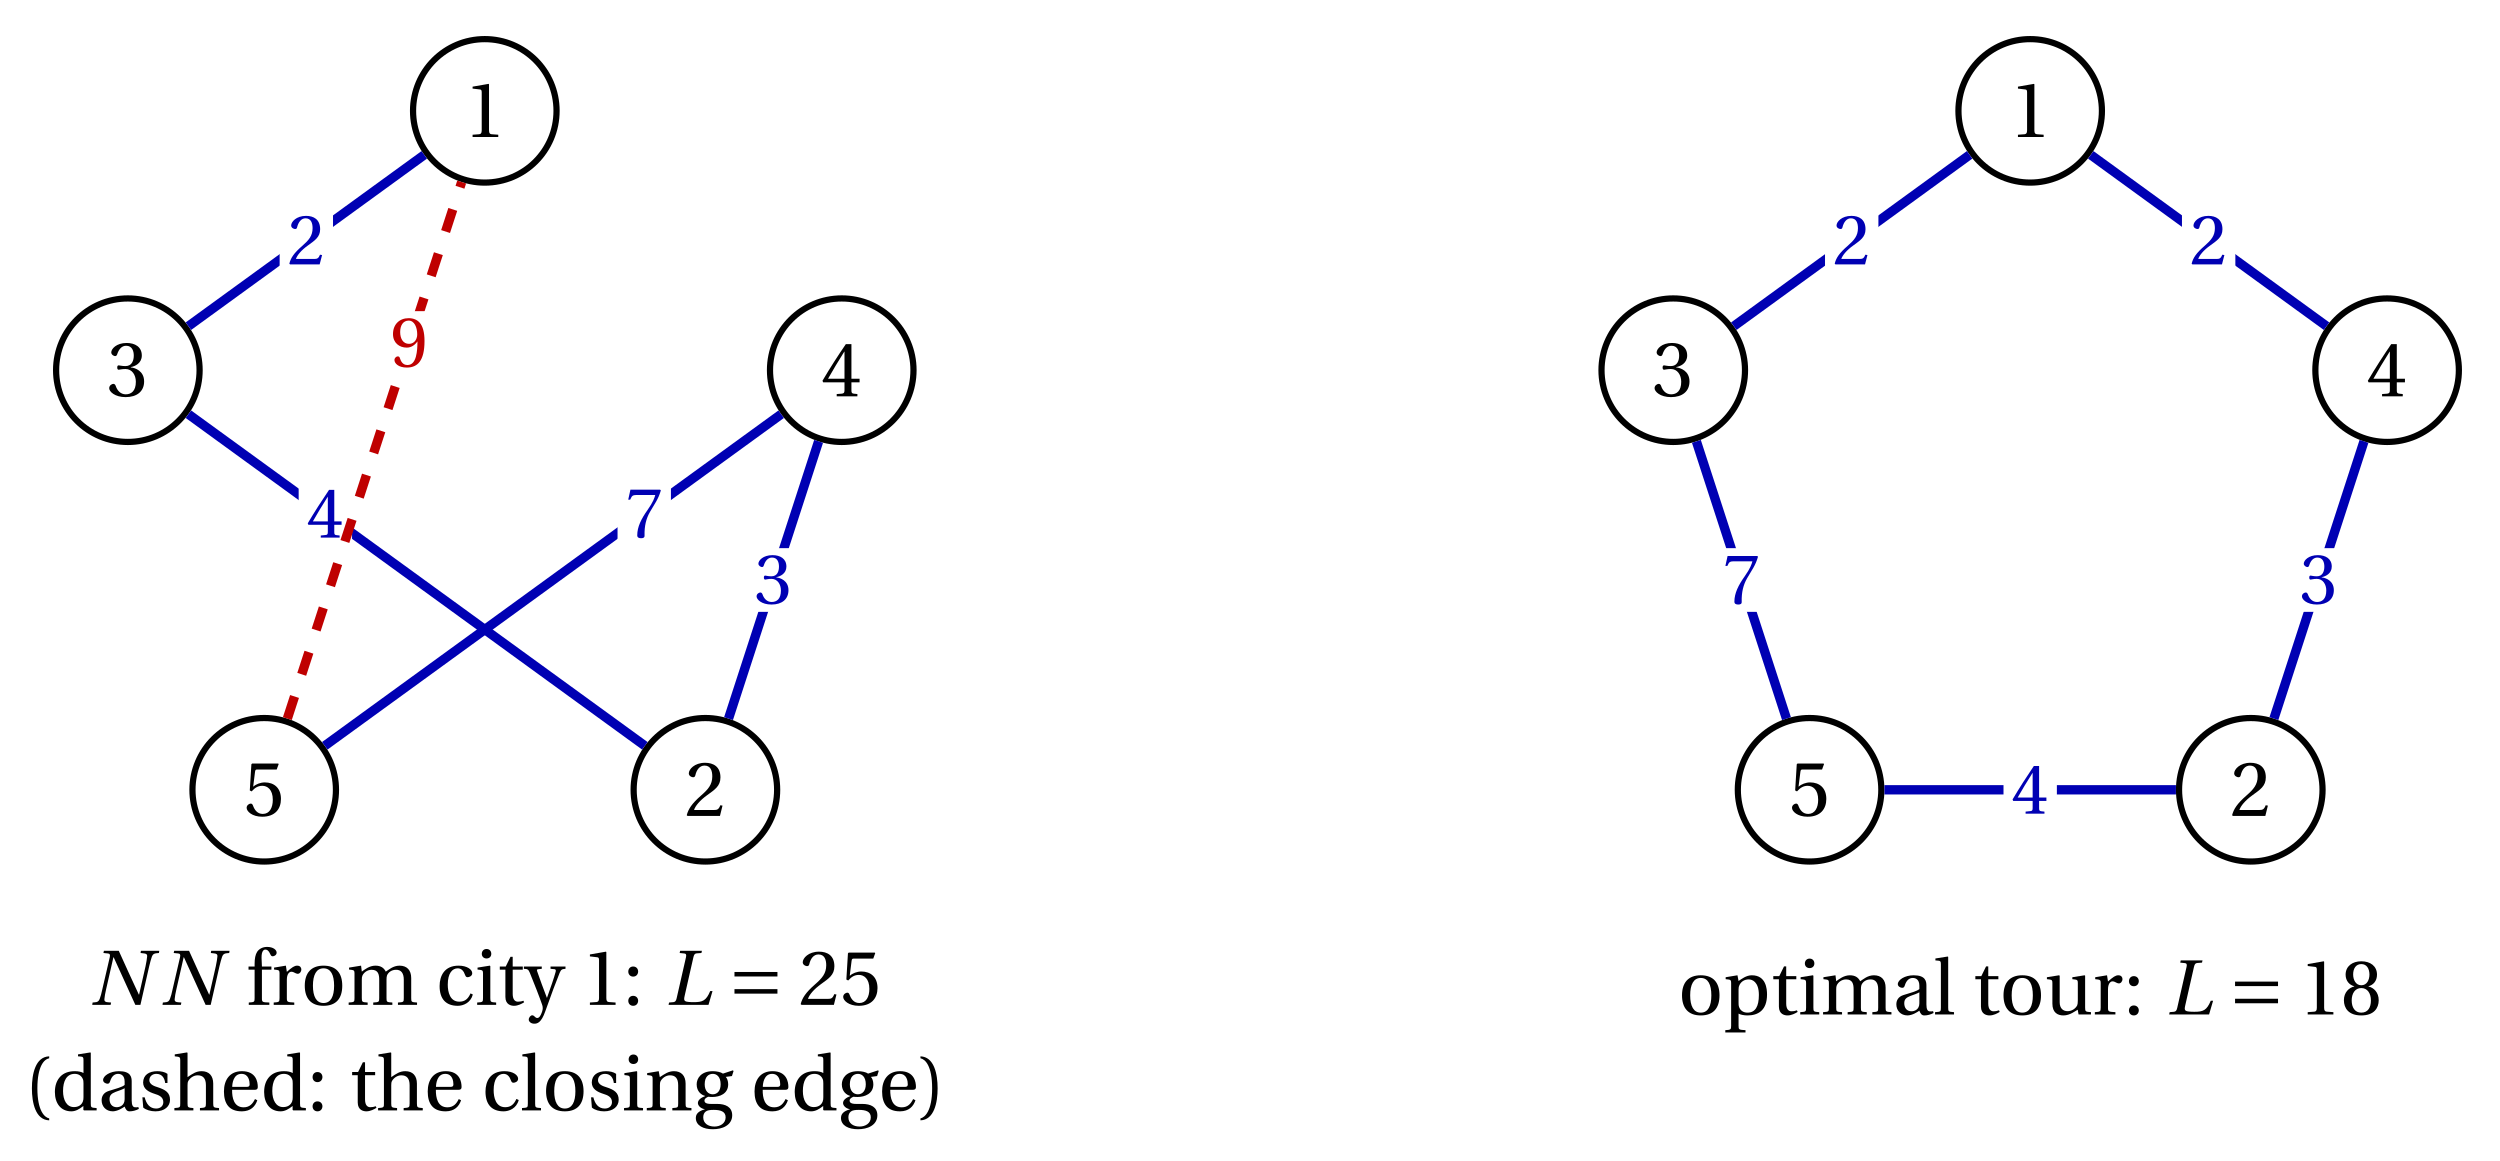
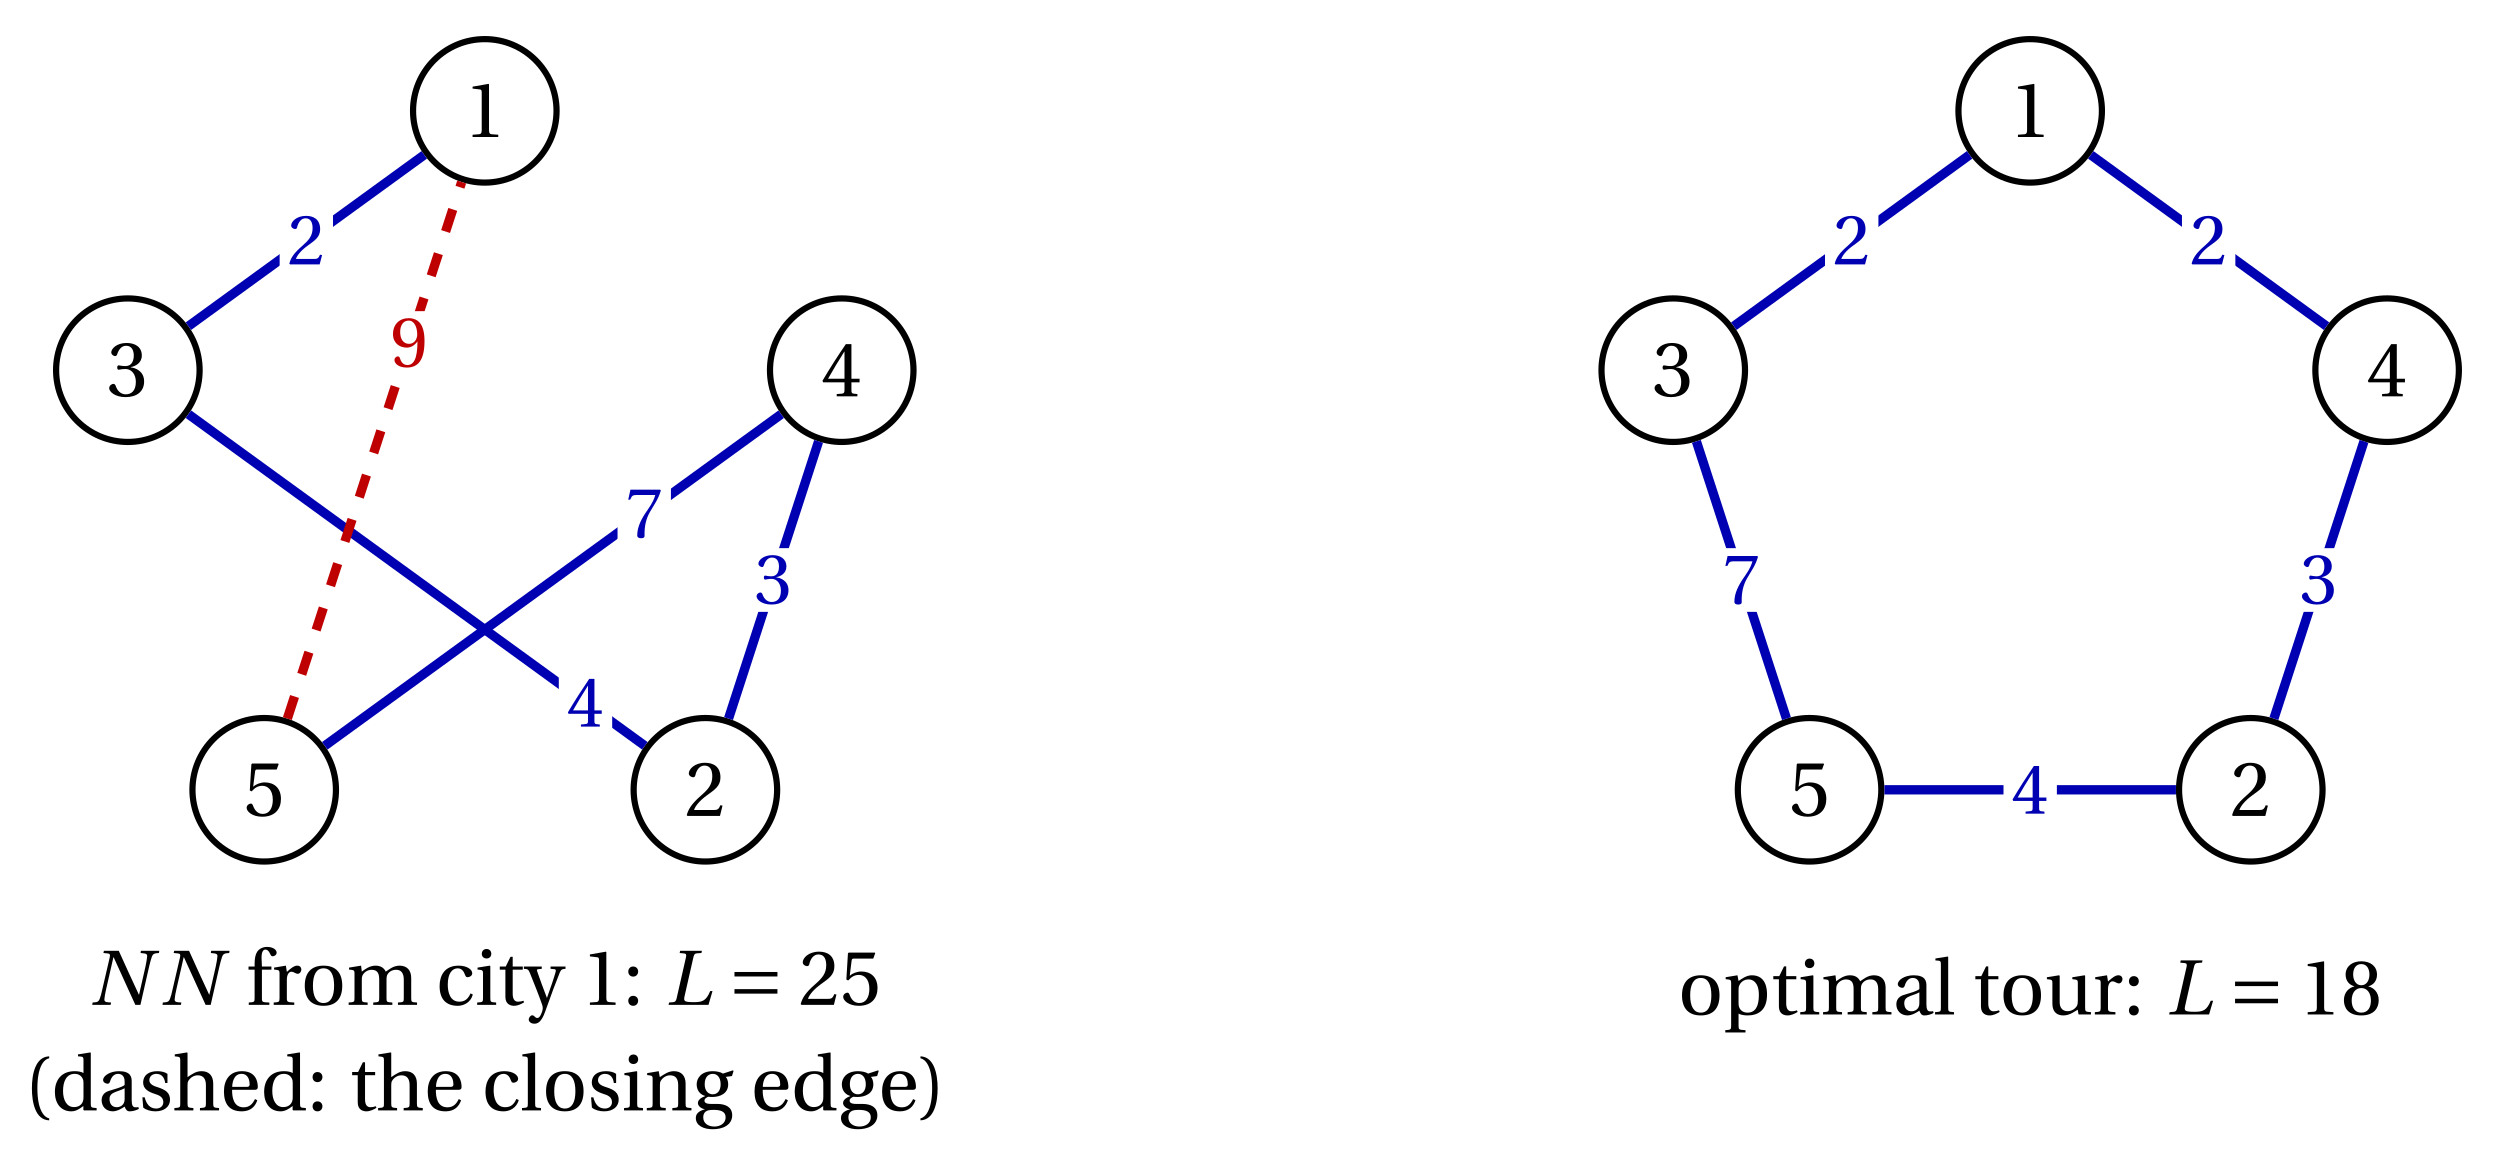
<svg xmlns="http://www.w3.org/2000/svg" xmlns:xlink="http://www.w3.org/1999/xlink" width="321pt" height="149pt" viewBox="0 0 321 149">
  <defs>
    <g>
      <g id="glyph-0-0">
        <path d="M 4.391 0 L 4.391 -0.297 L 3.547 -0.359 C 3.328 -0.375 3.203 -0.469 3.203 -0.859 L 3.203 -6.766 L 3.156 -6.828 L 1.094 -6.469 L 1.094 -6.219 L 2.031 -6.109 C 2.203 -6.094 2.266 -6.016 2.266 -5.719 L 2.266 -0.859 C 2.266 -0.656 2.234 -0.547 2.172 -0.469 C 2.125 -0.406 2.047 -0.375 1.938 -0.359 L 1.094 -0.297 L 1.094 0 Z M 4.391 0 " />
      </g>
      <g id="glyph-0-1">
        <path d="M 4.859 -1.328 L 4.578 -1.375 C 4.375 -0.828 4.172 -0.766 3.766 -0.766 L 1.203 -0.766 C 1.359 -1.281 1.953 -2 2.891 -2.672 C 3.859 -3.375 4.594 -3.828 4.594 -4.953 C 4.594 -6.344 3.672 -6.828 2.625 -6.828 C 1.25 -6.828 0.531 -5.984 0.531 -5.469 C 0.531 -5.125 0.906 -4.969 1.078 -4.969 C 1.266 -4.969 1.328 -5.062 1.375 -5.234 C 1.531 -5.922 1.922 -6.469 2.547 -6.469 C 3.328 -6.469 3.547 -5.812 3.547 -5.078 C 3.547 -4.016 3 -3.406 2.125 -2.641 C 0.891 -1.562 0.469 -0.875 0.266 -0.094 L 0.375 0 L 4.531 0 Z M 4.859 -1.328 " />
      </g>
      <g id="glyph-0-2">
        <path d="M 1.297 -3.672 C 1.297 -3.5 1.359 -3.391 1.484 -3.391 C 1.609 -3.391 1.875 -3.484 2.359 -3.484 C 3.203 -3.484 3.688 -2.719 3.688 -1.844 C 3.688 -0.656 3.094 -0.234 2.391 -0.234 C 1.719 -0.234 1.297 -0.734 1.109 -1.297 C 1.047 -1.484 0.938 -1.578 0.797 -1.578 C 0.625 -1.578 0.266 -1.391 0.266 -1.016 C 0.266 -0.594 0.969 0.125 2.375 0.125 C 3.828 0.125 4.75 -0.609 4.75 -1.891 C 4.75 -3.234 3.594 -3.641 3.047 -3.688 L 3.047 -3.734 C 3.578 -3.828 4.453 -4.219 4.453 -5.219 C 4.453 -6.328 3.578 -6.828 2.5 -6.828 C 1.188 -6.828 0.531 -6.062 0.531 -5.625 C 0.531 -5.312 0.875 -5.141 1.016 -5.141 C 1.156 -5.141 1.234 -5.219 1.281 -5.344 C 1.5 -6.031 1.875 -6.469 2.438 -6.469 C 3.234 -6.469 3.422 -5.766 3.422 -5.203 C 3.422 -4.609 3.203 -3.859 2.359 -3.859 C 1.875 -3.859 1.609 -3.953 1.484 -3.953 C 1.359 -3.953 1.297 -3.859 1.297 -3.672 Z M 1.297 -3.672 " />
      </g>
      <g id="glyph-0-3">
        <path d="M 3.016 -1.797 L 3.016 -0.766 C 3.016 -0.438 2.906 -0.375 2.656 -0.344 L 2.016 -0.297 L 2.016 0 L 4.672 0 L 4.672 -0.297 L 4.219 -0.344 C 3.984 -0.375 3.906 -0.438 3.906 -0.766 L 3.906 -1.797 L 4.953 -1.797 L 4.953 -2.266 L 3.906 -2.266 L 3.906 -6.703 L 3.188 -6.703 C 2.234 -5.312 1.109 -3.578 0.188 -2 L 0.281 -1.797 Z M 0.906 -2.266 C 1.516 -3.359 2.219 -4.516 2.984 -5.734 L 3.016 -5.734 L 3.016 -2.266 Z M 0.906 -2.266 " />
      </g>
      <g id="glyph-0-4">
        <path d="M 4.266 -5.938 L 4.516 -6.625 L 4.469 -6.703 L 1.109 -6.703 L 1.016 -6.609 L 0.812 -3.25 L 1.047 -3.125 C 1.469 -3.609 1.891 -3.844 2.422 -3.844 C 3.062 -3.844 3.766 -3.375 3.766 -2.047 C 3.766 -1.016 3.344 -0.234 2.484 -0.234 C 1.781 -0.234 1.422 -0.75 1.219 -1.312 C 1.156 -1.469 1.078 -1.562 0.938 -1.562 C 0.734 -1.562 0.406 -1.359 0.406 -1.016 C 0.406 -0.562 1.109 0.125 2.406 0.125 C 4.062 0.125 4.812 -0.875 4.812 -2.156 C 4.812 -3.562 3.938 -4.281 2.734 -4.281 C 2.188 -4.281 1.594 -4.047 1.281 -3.75 L 1.25 -3.766 L 1.484 -5.641 C 1.516 -5.891 1.578 -5.938 1.781 -5.938 Z M 4.266 -5.938 " />
      </g>
      <g id="glyph-0-5">
        <path d="M 2.016 -4.516 L 3.234 -4.516 L 3.234 -4.922 L 2.016 -4.922 L 1.969 -6.031 C 1.953 -6.984 2.297 -7.094 2.453 -7.094 C 2.672 -7.094 2.891 -6.984 3.141 -6.406 C 3.188 -6.312 3.266 -6.234 3.406 -6.234 C 3.609 -6.234 3.906 -6.406 3.906 -6.703 C 3.906 -7.047 3.484 -7.438 2.672 -7.438 C 2.125 -7.438 1.656 -7.188 1.406 -6.812 C 1.172 -6.453 1.078 -5.922 1.078 -5.266 L 1.078 -4.922 L 0.297 -4.922 L 0.297 -4.516 L 1.078 -4.516 L 1.078 -0.875 C 1.078 -0.359 1.047 -0.344 0.328 -0.297 L 0.328 0 L 2.969 0 L 2.969 -0.297 C 2.062 -0.328 2.016 -0.344 2.016 -0.859 Z M 2.016 -4.516 " />
      </g>
      <g id="glyph-0-6">
        <path d="M 1.891 -5.031 L 0.375 -4.781 L 0.375 -4.531 L 0.75 -4.484 C 1.016 -4.438 1.078 -4.391 1.078 -4.031 L 1.078 -0.875 C 1.078 -0.359 1.016 -0.344 0.328 -0.297 L 0.328 0 L 2.969 0 L 2.969 -0.297 C 2.078 -0.344 2.016 -0.359 2.016 -0.875 L 2.016 -3.219 C 2.016 -4 2.359 -4.25 2.594 -4.25 C 2.75 -4.25 2.922 -4.188 3.203 -4.031 C 3.281 -4 3.359 -3.984 3.406 -3.984 C 3.656 -3.984 3.875 -4.234 3.875 -4.547 C 3.875 -4.766 3.734 -5.031 3.344 -5.031 C 2.984 -5.031 2.672 -4.812 2.016 -4.234 Z M 1.891 -5.031 " />
      </g>
      <g id="glyph-0-7">
        <path d="M 2.891 -5.031 C 1.281 -5.031 0.484 -4.078 0.484 -2.453 C 0.484 -0.828 1.281 0.125 2.891 0.125 C 4.516 0.125 5.297 -0.828 5.297 -2.453 C 5.297 -4.078 4.516 -5.031 2.891 -5.031 Z M 1.531 -2.453 C 1.531 -3.844 1.969 -4.688 2.891 -4.688 C 3.828 -4.688 4.25 -3.844 4.25 -2.453 C 4.25 -1.078 3.828 -0.234 2.891 -0.234 C 1.969 -0.234 1.531 -1.078 1.531 -2.453 Z M 1.531 -2.453 " />
      </g>
      <g id="glyph-0-8">
        <path d="M 0.375 -4.781 L 0.375 -4.531 L 0.75 -4.484 C 1.016 -4.438 1.078 -4.391 1.078 -4.031 L 1.078 -0.875 C 1.078 -0.359 1.047 -0.344 0.328 -0.297 L 0.328 0 L 2.766 0 L 2.766 -0.297 C 2.062 -0.344 2.016 -0.359 2.016 -0.875 L 2.016 -3.219 C 2.016 -3.469 2.031 -3.609 2.094 -3.75 C 2.281 -4.156 2.734 -4.5 3.281 -4.5 C 4.141 -4.5 4.25 -3.859 4.25 -3.234 L 4.25 -0.875 C 4.25 -0.359 4.219 -0.344 3.484 -0.297 L 3.484 0 L 5.938 0 L 5.938 -0.297 C 5.219 -0.344 5.188 -0.359 5.188 -0.875 L 5.188 -3.219 C 5.188 -3.469 5.203 -3.609 5.25 -3.766 C 5.406 -4.172 5.844 -4.5 6.406 -4.5 C 7.031 -4.516 7.406 -4.109 7.406 -3.234 L 7.406 -0.875 C 7.406 -0.359 7.391 -0.344 6.656 -0.297 L 6.656 0 L 9.109 0 L 9.109 -0.297 C 8.391 -0.344 8.359 -0.359 8.359 -0.875 L 8.359 -3.438 C 8.359 -4.453 7.812 -5.031 6.859 -5.031 C 6.031 -5.031 5.453 -4.484 5.094 -4.266 C 4.859 -4.734 4.469 -5.031 3.766 -5.031 C 3 -5.031 2.375 -4.531 2.016 -4.266 L 1.922 -5.031 Z M 0.375 -4.781 " />
      </g>
      <g id="glyph-0-9">
        <path d="M 3.016 -0.406 C 1.812 -0.406 1.531 -1.641 1.531 -2.594 C 1.531 -4.078 2.125 -4.688 2.812 -4.688 C 3.281 -4.688 3.578 -4.359 3.766 -3.812 C 3.828 -3.656 3.891 -3.547 4.078 -3.547 C 4.281 -3.547 4.672 -3.688 4.672 -4.062 C 4.672 -4.531 4.016 -5.031 2.922 -5.031 C 1.109 -5.031 0.484 -3.734 0.484 -2.406 C 0.484 -0.734 1.312 0.125 2.812 0.125 C 3.516 0.125 4.469 -0.25 4.75 -1.328 L 4.453 -1.469 C 4.141 -0.766 3.734 -0.406 3.016 -0.406 Z M 3.016 -0.406 " />
      </g>
      <g id="glyph-0-10">
        <path d="M 0.375 -4.781 L 0.375 -4.531 L 0.75 -4.484 C 1.016 -4.438 1.078 -4.391 1.078 -4.031 L 1.078 -0.875 C 1.078 -0.359 1.047 -0.344 0.328 -0.297 L 0.328 0 L 2.766 0 L 2.766 -0.297 C 2.062 -0.344 2.016 -0.359 2.016 -0.875 L 2.016 -4.969 L 1.953 -5.031 Z M 1.531 -7.172 C 1.172 -7.172 0.922 -6.906 0.922 -6.547 C 0.922 -6.203 1.172 -5.953 1.531 -5.953 C 1.906 -5.953 2.141 -6.203 2.141 -6.547 C 2.141 -6.906 1.906 -7.172 1.531 -7.172 Z M 1.531 -7.172 " />
      </g>
      <g id="glyph-0-11">
        <path d="M 3.266 -4.516 L 3.266 -4.922 L 1.969 -4.922 L 1.969 -6.172 L 1.688 -6.172 L 1.078 -4.922 L 0.312 -4.922 L 0.312 -4.516 L 1.031 -4.516 L 1.031 -1.016 C 1.031 0 1.797 0.125 2.141 0.125 C 2.656 0.125 3.141 -0.141 3.438 -0.328 L 3.344 -0.531 C 3.109 -0.438 2.891 -0.406 2.641 -0.406 C 2.297 -0.406 1.969 -0.641 1.969 -1.406 L 1.969 -4.516 Z M 3.266 -4.516 " />
      </g>
      <g id="glyph-0-12">
        <path d="M -0.047 -4.922 L -0.047 -4.625 C 0.438 -4.609 0.531 -4.547 0.719 -4.109 C 1.219 -2.906 2.047 -0.766 2.281 -0.062 C 2.344 0.094 2.375 0.25 2.375 0.422 C 2.375 0.656 2.281 0.953 2.125 1.281 C 1.969 1.609 1.797 1.688 1.688 1.688 C 1.578 1.688 1.5 1.672 1.312 1.484 C 1.219 1.391 1.141 1.344 1.016 1.344 C 0.828 1.344 0.578 1.609 0.578 1.906 C 0.578 2.141 0.859 2.422 1.281 2.422 C 1.672 2.422 2.188 2.312 2.703 0.828 C 3.328 -0.969 4.25 -3.406 4.547 -4.109 C 4.734 -4.516 4.797 -4.594 5.297 -4.625 L 5.297 -4.922 L 3.375 -4.922 L 3.375 -4.625 L 3.891 -4.578 C 4.062 -4.547 4.078 -4.438 4.031 -4.234 C 3.875 -3.625 3.359 -2.109 2.922 -0.906 L 2.906 -0.906 C 2.438 -2.125 2.031 -3.219 1.672 -4.266 C 1.609 -4.453 1.578 -4.562 1.812 -4.578 L 2.25 -4.625 L 2.25 -4.922 Z M -0.047 -4.922 " />
      </g>
      <g id="glyph-0-13">
        <path d="M 1.328 0.125 C 1.719 0.125 1.953 -0.156 1.969 -0.516 C 1.969 -0.875 1.719 -1.156 1.328 -1.156 C 0.953 -1.156 0.703 -0.875 0.703 -0.516 C 0.703 -0.156 0.953 0.125 1.328 0.125 Z M 1.328 -3.625 C 1.719 -3.625 1.953 -3.906 1.969 -4.266 C 1.969 -4.641 1.719 -4.922 1.328 -4.922 C 0.953 -4.922 0.703 -4.641 0.703 -4.266 C 0.703 -3.906 0.953 -3.625 1.328 -3.625 Z M 1.328 -3.625 " />
      </g>
      <g id="glyph-0-14">
        <path d="M 1.75 -2.828 C 1.75 -5.703 2.625 -6.562 3.266 -6.688 L 3.266 -6.938 C 1.5 -6.875 1.047 -4.688 1.047 -2.828 C 1.047 -0.969 1.5 1.219 3.266 1.281 L 3.266 1.031 C 2.672 0.906 1.75 0.062 1.75 -2.828 Z M 1.75 -2.828 " />
      </g>
      <g id="glyph-0-15">
        <path d="M 5.844 0 L 5.844 -0.297 C 5.141 -0.344 5.094 -0.359 5.094 -0.875 L 5.094 -7.391 L 5.031 -7.438 L 3.453 -7.188 L 3.453 -6.938 L 3.828 -6.906 C 4.094 -6.875 4.156 -6.828 4.156 -6.438 L 4.156 -4.797 C 3.875 -4.953 3.5 -5.031 3.047 -5.031 C 2.219 -5.031 1.609 -4.781 1.188 -4.344 C 0.75 -3.891 0.484 -3.234 0.484 -2.359 C 0.484 -0.875 1.266 0.125 2.594 0.125 C 3.125 0.125 3.594 -0.125 4.141 -0.562 L 4.141 -0.062 L 4.219 0 Z M 4.156 -1.703 C 4.156 -1.484 4.141 -1.312 4.078 -1.141 C 3.875 -0.625 3.438 -0.422 2.922 -0.422 C 2 -0.422 1.531 -1.328 1.531 -2.484 C 1.531 -3.781 2 -4.688 3.031 -4.688 C 3.5 -4.688 3.875 -4.469 4.062 -4.047 C 4.141 -3.875 4.156 -3.734 4.156 -3.469 Z M 4.156 -1.703 " />
      </g>
      <g id="glyph-0-16">
        <path d="M 3.438 -1.438 C 3.438 -0.625 2.812 -0.406 2.422 -0.406 C 1.812 -0.406 1.5 -0.859 1.5 -1.438 C 1.5 -1.922 1.719 -2.156 2.281 -2.375 C 2.688 -2.516 3.219 -2.703 3.438 -2.844 Z M 4.344 -3.703 C 4.344 -4.281 4.219 -5.031 2.703 -5.031 C 1.562 -5.031 0.672 -4.438 0.672 -3.891 C 0.672 -3.578 1.047 -3.422 1.234 -3.422 C 1.438 -3.422 1.5 -3.531 1.562 -3.703 C 1.781 -4.438 2.188 -4.688 2.594 -4.688 C 2.984 -4.688 3.438 -4.484 3.438 -3.688 L 3.438 -3.266 C 3.188 -3 2.219 -2.75 1.422 -2.5 C 0.703 -2.281 0.484 -1.781 0.484 -1.297 C 0.484 -0.547 1 0.125 1.938 0.125 C 2.562 0.094 3.109 -0.266 3.438 -0.484 C 3.578 -0.109 3.734 0.125 4.078 0.125 C 4.453 0.125 4.891 0.016 5.266 -0.188 L 5.203 -0.422 C 5.062 -0.391 4.844 -0.375 4.688 -0.406 C 4.516 -0.453 4.344 -0.641 4.344 -1.281 Z M 4.344 -3.703 " />
      </g>
      <g id="glyph-0-17">
        <path d="M 3.688 -3.516 L 3.688 -4.688 C 3.344 -4.938 2.844 -5.031 2.391 -5.031 C 1.297 -5.031 0.578 -4.531 0.562 -3.578 C 0.578 -2.734 1.25 -2.375 2.078 -2.109 C 2.531 -1.969 3.156 -1.75 3.156 -1.062 C 3.156 -0.547 2.766 -0.234 2.234 -0.234 C 1.422 -0.234 0.969 -0.828 0.766 -1.672 L 0.469 -1.672 L 0.578 -0.359 C 0.938 -0.047 1.547 0.125 2.141 0.125 C 3.328 0.125 4.016 -0.516 4.016 -1.359 C 4.016 -2.25 3.469 -2.641 2.438 -2.969 C 2.031 -3.094 1.359 -3.312 1.359 -3.875 C 1.375 -4.391 1.766 -4.688 2.266 -4.688 C 2.984 -4.688 3.328 -4.141 3.391 -3.516 Z M 3.688 -3.516 " />
      </g>
      <g id="glyph-0-18">
        <path d="M 5.188 -3.438 C 5.188 -4.453 4.641 -5.031 3.703 -5.031 C 2.969 -5.031 2.516 -4.688 1.891 -4.266 L 1.891 -7.391 L 1.812 -7.438 L 0.25 -7.188 L 0.25 -6.938 L 0.625 -6.891 C 0.891 -6.844 0.953 -6.797 0.953 -6.438 L 0.953 -0.875 C 0.969 -0.375 0.906 -0.344 0.203 -0.297 L 0.203 0 L 2.641 0 L 2.641 -0.297 C 1.953 -0.344 1.891 -0.375 1.891 -0.875 L 1.891 -3.219 C 1.891 -3.469 1.906 -3.609 1.984 -3.766 C 2.203 -4.156 2.656 -4.5 3.188 -4.5 C 3.875 -4.5 4.25 -4.109 4.25 -3.234 L 4.25 -0.875 C 4.25 -0.375 4.188 -0.344 3.484 -0.297 L 3.484 0 L 5.938 0 L 5.938 -0.297 C 5.25 -0.344 5.188 -0.375 5.188 -0.875 Z M 5.188 -3.438 " />
      </g>
      <g id="glyph-0-19">
        <path d="M 4.422 -2.641 C 4.641 -2.641 4.828 -2.688 4.828 -3.016 C 4.828 -3.609 4.641 -5.031 2.797 -5.031 C 1.234 -5.031 0.484 -3.922 0.484 -2.422 C 0.484 -0.828 1.172 0.141 2.812 0.125 C 3.922 0.109 4.5 -0.5 4.766 -1.297 L 4.469 -1.453 C 4.188 -0.875 3.797 -0.391 3.016 -0.391 C 1.766 -0.391 1.516 -1.594 1.531 -2.641 Z M 1.547 -3.016 C 1.547 -3.438 1.688 -4.688 2.734 -4.688 C 3.672 -4.688 3.781 -3.734 3.781 -3.344 C 3.781 -3.156 3.719 -3.016 3.438 -3.016 Z M 1.547 -3.016 " />
      </g>
      <g id="glyph-0-20">
        <path d="M 1.891 -7.391 L 1.828 -7.438 L 0.25 -7.188 L 0.25 -6.938 L 0.625 -6.906 C 0.891 -6.875 0.953 -6.828 0.953 -6.438 L 0.953 -0.875 C 0.953 -0.359 0.922 -0.344 0.203 -0.297 L 0.203 0 L 2.641 0 L 2.641 -0.297 C 1.938 -0.344 1.891 -0.359 1.891 -0.875 Z M 1.891 -7.391 " />
      </g>
      <g id="glyph-0-21">
        <path d="M 5.312 -3.438 C 5.312 -4.453 4.75 -5.031 3.828 -5.031 C 3.094 -5.031 2.625 -4.672 2 -4.266 L 1.859 -5.031 L 0.375 -4.781 L 0.375 -4.531 L 0.75 -4.484 C 1.016 -4.438 1.078 -4.391 1.078 -4.031 L 1.078 -0.875 C 1.078 -0.359 1.047 -0.344 0.328 -0.297 L 0.328 0 L 2.766 0 L 2.766 -0.297 C 2.062 -0.344 2.016 -0.359 2.016 -0.875 L 2.016 -3.219 C 2.016 -3.469 2.031 -3.609 2.109 -3.766 C 2.328 -4.156 2.781 -4.5 3.312 -4.5 C 4 -4.5 4.359 -4.109 4.359 -3.234 L 4.359 -0.875 C 4.359 -0.359 4.328 -0.344 3.609 -0.297 L 3.609 0 L 6.062 0 L 6.062 -0.297 C 5.344 -0.344 5.312 -0.359 5.312 -0.875 Z M 5.312 -3.438 " />
      </g>
      <g id="glyph-0-22">
        <path d="M 2.609 -4.688 C 3.094 -4.688 3.609 -4.328 3.609 -3.344 C 3.609 -2.5 3.172 -2.062 2.594 -2.062 C 2.031 -2.062 1.562 -2.5 1.562 -3.344 C 1.562 -4.344 2.078 -4.688 2.609 -4.688 Z M 2.812 2.078 C 1.969 2.078 1.375 1.641 1.375 0.906 C 1.375 0.578 1.469 0.328 1.688 0.156 C 1.906 -0.016 2.234 -0.062 2.719 -0.062 C 3.594 -0.062 4.25 0.141 4.25 0.891 C 4.25 1.688 3.531 2.078 2.812 2.078 Z M 3.906 -4.719 C 3.625 -4.922 3.062 -5.031 2.609 -5.031 C 1.078 -5.031 0.531 -4.094 0.531 -3.344 C 0.531 -2.406 1.156 -1.969 1.609 -1.859 L 1.609 -1.828 C 1.078 -1.625 0.688 -1.328 0.688 -0.938 C 0.688 -0.594 1.094 -0.203 1.578 -0.156 L 1.578 -0.141 C 1.141 0 0.422 0.234 0.422 0.969 C 0.422 1.969 1.422 2.422 2.594 2.422 C 3.188 2.422 3.828 2.312 4.297 2.016 C 4.766 1.734 5.094 1.266 5.094 0.641 C 5.094 -0.438 4.234 -0.828 3.156 -0.828 L 2.359 -0.828 C 1.641 -0.828 1.531 -1.062 1.531 -1.25 C 1.531 -1.547 1.906 -1.703 2.031 -1.75 C 2.234 -1.719 2.438 -1.719 2.547 -1.719 C 3.5 -1.719 4.578 -2.141 4.578 -3.344 C 4.578 -3.766 4.438 -4.125 4.266 -4.297 L 5.062 -4.406 L 5.266 -5.047 L 5.188 -5.141 Z M 3.906 -4.719 " />
      </g>
      <g id="glyph-0-23">
        <path d="M 1.75 -2.828 C 1.75 0.062 0.828 0.906 0.25 1.031 L 0.25 1.281 C 2 1.219 2.453 -0.969 2.453 -2.828 C 2.453 -4.688 2 -6.875 0.25 -6.938 L 0.25 -6.688 C 0.875 -6.562 1.75 -5.703 1.75 -2.828 Z M 1.75 -2.828 " />
      </g>
      <g id="glyph-0-24">
        <path d="M 1.953 -3.219 C 1.953 -3.469 1.984 -3.609 2.078 -3.797 C 2.312 -4.25 2.734 -4.5 3.266 -4.5 C 3.672 -4.5 4.562 -4.234 4.562 -2.5 C 4.562 -1.031 4.109 -0.234 3.094 -0.234 C 2.578 -0.234 2.172 -0.5 2.016 -0.969 C 1.953 -1.141 1.953 -1.344 1.953 -1.578 Z M 0.297 -4.781 L 0.297 -4.531 L 0.688 -4.484 C 0.938 -4.438 1 -4.391 1 -4.031 L 1 1.438 C 1 1.953 0.953 1.969 0.25 2.016 L 0.25 2.312 L 2.844 2.312 L 2.844 2.016 C 2 1.969 1.953 1.953 1.953 1.438 L 1.953 -0.109 C 2.156 0.016 2.625 0.125 3.094 0.125 C 4.438 0.125 5.609 -0.5 5.609 -2.562 C 5.609 -3.281 5.484 -5.031 3.656 -5.031 C 2.922 -5.031 2.344 -4.547 1.953 -4.297 L 1.812 -5.031 Z M 0.297 -4.781 " />
      </g>
      <g id="glyph-0-25">
        <path d="M 5.922 0 L 5.922 -0.297 C 5.234 -0.344 5.172 -0.359 5.172 -0.875 L 5.172 -4.969 L 5.109 -5.031 L 3.531 -4.781 L 3.531 -4.531 L 3.906 -4.484 C 4.172 -4.438 4.234 -4.391 4.234 -4.031 L 4.234 -1.781 C 4.234 -1.5 4.203 -1.281 4.156 -1.172 C 3.922 -0.719 3.438 -0.422 2.922 -0.422 C 2.344 -0.422 1.906 -0.781 1.906 -1.562 L 1.906 -4.969 L 1.828 -5.031 L 0.266 -4.781 L 0.266 -4.531 L 0.641 -4.484 C 0.906 -4.438 0.969 -4.391 0.969 -4.031 L 0.969 -1.391 C 0.969 -0.234 1.641 0.125 2.391 0.125 C 3.234 0.125 3.938 -0.469 4.219 -0.609 L 4.328 0 Z M 5.922 0 " />
      </g>
      <g id="glyph-0-26">
        <path d="M 2.656 -3.391 C 3.453 -3.391 3.891 -2.703 3.891 -1.797 C 3.891 -0.906 3.516 -0.234 2.656 -0.234 C 1.828 -0.234 1.422 -0.906 1.422 -1.797 C 1.422 -2.703 1.859 -3.391 2.656 -3.391 Z M 2.656 0.125 C 4.281 0.125 4.891 -0.812 4.891 -1.828 C 4.891 -2.844 4.25 -3.438 3.578 -3.594 L 3.578 -3.625 C 4.188 -3.781 4.672 -4.297 4.672 -5.109 C 4.672 -6.203 3.828 -6.828 2.656 -6.828 C 1.516 -6.828 0.641 -6.203 0.641 -5.109 C 0.641 -4.297 1.141 -3.781 1.75 -3.625 L 1.75 -3.594 C 1.078 -3.438 0.422 -2.844 0.422 -1.828 C 0.422 -0.812 1.016 0.125 2.656 0.125 Z M 2.656 -3.75 C 1.938 -3.75 1.609 -4.453 1.609 -5.141 C 1.609 -5.906 1.969 -6.469 2.656 -6.469 C 3.344 -6.469 3.688 -5.906 3.703 -5.141 C 3.703 -4.453 3.391 -3.75 2.656 -3.75 Z M 2.656 -3.75 " />
      </g>
      <g id="glyph-1-0">
        <path d="M 4.453 -1.203 L 4.188 -1.25 C 4 -0.766 3.812 -0.703 3.453 -0.703 L 1.094 -0.703 C 1.25 -1.172 1.781 -1.828 2.641 -2.438 C 3.516 -3.078 4.203 -3.5 4.203 -4.516 C 4.203 -5.797 3.359 -6.234 2.391 -6.234 C 1.141 -6.234 0.484 -5.469 0.484 -5 C 0.484 -4.688 0.828 -4.547 0.984 -4.547 C 1.156 -4.547 1.219 -4.625 1.25 -4.781 C 1.406 -5.406 1.766 -5.922 2.328 -5.922 C 3.031 -5.922 3.234 -5.312 3.234 -4.656 C 3.234 -3.672 2.75 -3.125 1.938 -2.406 C 0.812 -1.438 0.422 -0.812 0.25 -0.094 L 0.344 0 L 4.141 0 Z M 4.453 -1.203 " />
      </g>
      <g id="glyph-1-1">
        <path d="M 2.75 -1.641 L 2.75 -0.703 C 2.75 -0.391 2.656 -0.344 2.438 -0.328 L 1.844 -0.266 L 1.844 0 L 4.266 0 L 4.266 -0.266 L 3.859 -0.312 C 3.641 -0.344 3.578 -0.391 3.578 -0.703 L 3.578 -1.641 L 4.516 -1.641 L 4.516 -2.078 L 3.578 -2.078 L 3.578 -6.125 L 2.906 -6.125 C 2.047 -4.859 1.016 -3.266 0.172 -1.828 L 0.25 -1.641 Z M 0.828 -2.078 C 1.391 -3.078 2.031 -4.125 2.734 -5.234 L 2.75 -5.234 L 2.75 -2.078 Z M 0.828 -2.078 " />
      </g>
      <g id="glyph-1-2">
        <path d="M 1.188 -3.359 C 1.188 -3.203 1.234 -3.094 1.359 -3.094 C 1.469 -3.094 1.719 -3.188 2.156 -3.188 C 2.938 -3.188 3.375 -2.484 3.375 -1.688 C 3.375 -0.594 2.828 -0.219 2.188 -0.219 C 1.578 -0.219 1.188 -0.672 1.016 -1.188 C 0.953 -1.359 0.859 -1.438 0.734 -1.438 C 0.562 -1.438 0.25 -1.266 0.25 -0.938 C 0.25 -0.547 0.875 0.109 2.172 0.109 C 3.5 0.109 4.344 -0.562 4.344 -1.734 C 4.344 -2.969 3.281 -3.328 2.781 -3.375 L 2.781 -3.406 C 3.281 -3.5 4.078 -3.859 4.078 -4.766 C 4.078 -5.781 3.281 -6.234 2.297 -6.234 C 1.078 -6.234 0.484 -5.547 0.484 -5.141 C 0.484 -4.859 0.812 -4.703 0.938 -4.703 C 1.062 -4.703 1.125 -4.766 1.172 -4.891 C 1.359 -5.516 1.719 -5.922 2.234 -5.922 C 2.953 -5.922 3.125 -5.281 3.125 -4.766 C 3.125 -4.203 2.938 -3.516 2.156 -3.516 C 1.719 -3.516 1.469 -3.609 1.359 -3.609 C 1.234 -3.609 1.188 -3.516 1.188 -3.359 Z M 1.188 -3.359 " />
      </g>
      <g id="glyph-1-3">
        <path d="M 0.656 -6.125 L 0.375 -4.844 L 0.625 -4.844 L 0.719 -5.031 C 0.828 -5.297 0.953 -5.438 1.359 -5.438 L 3.844 -5.438 C 3.75 -5.094 3.594 -4.562 2.844 -3.5 C 2.047 -2.375 1.531 -1.344 1.531 -0.266 C 1.531 0.031 1.75 0.109 2.031 0.109 C 2.297 0.109 2.484 0.031 2.469 -0.234 C 2.438 -1.453 2.672 -2.422 3.172 -3.281 C 3.75 -4.297 4.234 -4.875 4.562 -6.031 L 4.469 -6.125 Z M 0.656 -6.125 " />
      </g>
      <g id="glyph-1-4">
        <path d="M 2.094 -2.453 C 2.672 -2.453 3.141 -2.781 3.453 -3.234 L 3.469 -3.234 C 3.469 -2.656 3.438 -1.906 3.266 -1.281 C 3.094 -0.672 2.781 -0.219 2.188 -0.219 C 1.562 -0.219 1.344 -0.703 1.203 -1.125 C 1.172 -1.25 1.094 -1.328 0.938 -1.328 C 0.766 -1.328 0.516 -1.141 0.516 -0.859 C 0.516 -0.453 1 0.109 2.109 0.109 C 2.859 0.109 3.422 -0.172 3.766 -0.656 C 4.141 -1.172 4.375 -1.984 4.375 -3.312 C 4.375 -4.453 4.141 -5.188 3.781 -5.625 C 3.438 -6.031 2.938 -6.234 2.344 -6.234 C 1.172 -6.234 0.328 -5.453 0.328 -4.188 C 0.328 -3.047 1.156 -2.453 2.094 -2.453 Z M 2.375 -2.938 C 1.656 -2.938 1.25 -3.562 1.25 -4.453 C 1.25 -5.297 1.625 -5.922 2.344 -5.922 C 3.078 -5.922 3.438 -5.047 3.438 -4.156 C 3.438 -4 3.422 -3.812 3.359 -3.672 C 3.219 -3.234 2.859 -2.938 2.375 -2.938 Z M 2.375 -2.938 " />
      </g>
      <g id="glyph-2-0">
        <path d="M 1.812 -6.938 L 1.75 -6.656 L 2.344 -6.594 C 2.562 -6.578 2.641 -6.438 2.562 -6.109 L 1.609 -2 C 1.5 -1.469 1.391 -1.078 1.266 -0.75 C 1.141 -0.438 0.969 -0.344 0.672 -0.328 L 0.359 -0.297 L 0.312 0 L 2.672 0 L 2.734 -0.297 L 2.344 -0.328 C 2.016 -0.344 1.844 -0.438 1.875 -0.75 C 1.906 -1.078 1.969 -1.469 2.094 -2 L 3.031 -6.109 L 3.062 -6.109 C 4 -4.078 4.922 -2.031 5.844 0 L 6.5 0 L 7.625 -4.953 C 7.75 -5.484 7.859 -5.859 7.969 -6.188 C 8.094 -6.516 8.266 -6.594 8.562 -6.625 L 8.875 -6.656 L 8.922 -6.938 L 6.562 -6.938 L 6.516 -6.656 L 6.906 -6.609 C 7.219 -6.578 7.391 -6.516 7.359 -6.188 C 7.328 -5.859 7.266 -5.484 7.156 -4.953 L 6.328 -1.312 L 6.297 -1.312 C 5.422 -3.188 4.562 -5.062 3.719 -6.938 Z M 1.812 -6.938 " />
      </g>
      <g id="glyph-2-1">
        <path d="M 5.531 0 L 6.047 -1.766 L 5.75 -1.766 C 5.234 -0.531 4.781 -0.344 3.656 -0.344 C 3.156 -0.344 2.656 -0.375 2.531 -0.484 C 2.375 -0.609 2.375 -0.75 2.484 -1.219 L 3.594 -6.109 C 3.672 -6.438 3.766 -6.594 4.016 -6.609 L 4.625 -6.656 L 4.688 -6.938 L 1.891 -6.938 L 1.828 -6.656 L 2.422 -6.594 C 2.641 -6.578 2.719 -6.438 2.641 -6.109 L 1.438 -0.828 C 1.359 -0.484 1.25 -0.375 1.016 -0.344 L 0.469 -0.297 L 0.406 0 Z M 5.531 0 " />
      </g>
      <g id="glyph-3-0">
        <path d="M 6.375 -1.438 L 6.375 -2.016 L 0.859 -2.016 L 0.859 -1.438 Z M 6.375 -3.641 L 6.375 -4.219 L 0.859 -4.219 L 0.859 -3.641 Z M 6.375 -3.641 " />
      </g>
    </g>
  </defs>
  <path fill-rule="nonzero" fill="rgb(100%, 100%, 100%)" fill-opacity="1" stroke-width="0.797" stroke-linecap="butt" stroke-linejoin="miter" stroke="rgb(0%, 0%, 0%)" stroke-opacity="1" stroke-miterlimit="10" d="M 9.213 48.19 C 9.213 53.279 5.088 57.401 -0.002 57.401 C -5.088 57.401 -9.213 53.279 -9.213 48.19 C -9.213 43.1 -5.088 38.979 -0.002 38.979 C 5.088 38.979 9.213 43.1 9.213 48.19 Z M 9.213 48.19 " transform="matrix(1, 0, 0, -1, 62.248, 62.424)" />
  <g fill="rgb(0%, 0%, 0%)" fill-opacity="1">
    <use xlink:href="#glyph-0-0" x="59.586" y="17.595" />
  </g>
  <path fill-rule="nonzero" fill="rgb(100%, 100%, 100%)" fill-opacity="1" stroke-width="0.797" stroke-linecap="butt" stroke-linejoin="miter" stroke="rgb(0%, 0%, 0%)" stroke-opacity="1" stroke-miterlimit="10" d="M 37.537 -38.986 C 37.537 -33.896 33.412 -29.771 28.326 -29.771 C 23.236 -29.771 19.111 -33.896 19.111 -38.986 C 19.111 -44.072 23.236 -48.197 28.326 -48.197 C 33.412 -48.197 37.537 -44.072 37.537 -38.986 Z M 37.537 -38.986 " transform="matrix(1, 0, 0, -1, 62.248, 62.424)" />
  <g fill="rgb(0%, 0%, 0%)" fill-opacity="1">
    <use xlink:href="#glyph-0-1" x="87.911" y="104.769" />
  </g>
  <path fill-rule="nonzero" fill="rgb(100%, 100%, 100%)" fill-opacity="1" stroke-width="0.797" stroke-linecap="butt" stroke-linejoin="miter" stroke="rgb(0%, 0%, 0%)" stroke-opacity="1" stroke-miterlimit="10" d="M -36.619 14.893 C -36.619 19.979 -40.744 24.104 -45.83 24.104 C -50.92 24.104 -55.045 19.979 -55.045 14.893 C -55.045 9.803 -50.92 5.678 -45.83 5.678 C -40.744 5.678 -36.619 9.803 -36.619 14.893 Z M -36.619 14.893 " transform="matrix(1, 0, 0, -1, 62.248, 62.424)" />
  <g fill="rgb(0%, 0%, 0%)" fill-opacity="1">
    <use xlink:href="#glyph-0-2" x="13.755" y="50.865" />
  </g>
  <path fill-rule="nonzero" fill="rgb(100%, 100%, 100%)" fill-opacity="1" stroke-width="0.797" stroke-linecap="butt" stroke-linejoin="miter" stroke="rgb(0%, 0%, 0%)" stroke-opacity="1" stroke-miterlimit="10" d="M 55.045 14.893 C 55.045 19.979 50.92 24.104 45.83 24.104 C 40.744 24.104 36.619 19.979 36.619 14.893 C 36.619 9.803 40.744 5.678 45.83 5.678 C 50.92 5.678 55.045 9.803 55.045 14.893 Z M 55.045 14.893 " transform="matrix(1, 0, 0, -1, 62.248, 62.424)" />
  <g fill="rgb(0%, 0%, 0%)" fill-opacity="1">
    <use xlink:href="#glyph-0-3" x="105.417" y="50.892" />
  </g>
  <path fill-rule="nonzero" fill="rgb(100%, 100%, 100%)" fill-opacity="1" stroke-width="0.797" stroke-linecap="butt" stroke-linejoin="miter" stroke="rgb(0%, 0%, 0%)" stroke-opacity="1" stroke-miterlimit="10" d="M -19.111 -38.986 C -19.111 -33.896 -23.236 -29.771 -28.326 -29.771 C -33.412 -29.771 -37.537 -33.896 -37.537 -38.986 C -37.537 -44.072 -33.412 -48.197 -28.326 -48.197 C -23.236 -48.197 -19.111 -44.072 -19.111 -38.986 Z M -19.111 -38.986 " transform="matrix(1, 0, 0, -1, 62.248, 62.424)" />
  <g fill="rgb(0%, 0%, 0%)" fill-opacity="1">
    <use xlink:href="#glyph-0-4" x="31.262" y="104.742" />
  </g>
  <path fill="none" stroke-width="1.196" stroke-linecap="butt" stroke-linejoin="miter" stroke="rgb(0%, 0%, 70%)" stroke-opacity="1" stroke-miterlimit="10" d="M -7.775 42.541 L -38.057 20.541 " transform="matrix(1, 0, 0, -1, 62.248, 62.424)" />
  <path fill-rule="nonzero" fill="rgb(100%, 100%, 100%)" fill-opacity="1" d="M 35.906 34.949 L 42.758 34.949 L 42.758 26.82 L 35.906 26.82 Z M 35.906 34.949 " />
  <g fill="rgb(0%, 0%, 70%)" fill-opacity="1">
    <use xlink:href="#glyph-1-0" x="36.902" y="33.952" />
  </g>
  <path fill="none" stroke-width="1.196" stroke-linecap="butt" stroke-linejoin="miter" stroke="rgb(0%, 0%, 70%)" stroke-opacity="1" stroke-miterlimit="10" d="M -38.057 9.24 L 20.549 -33.338 " transform="matrix(1, 0, 0, -1, 62.248, 62.424)" />
-   <path fill-rule="nonzero" fill="rgb(100%, 100%, 100%)" fill-opacity="1" d="M 38.348 70.02 L 45.203 70.02 L 45.203 61.891 L 38.348 61.891 Z M 38.348 70.02 " />
-   <g fill="rgb(0%, 0%, 70%)" fill-opacity="1">
-     <use xlink:href="#glyph-1-1" x="39.343" y="69.024" />
+   <path fill-rule="nonzero" fill="rgb(100%, 100%, 100%)" fill-opacity="1" d="M 71.75 94.289 L 78.605 94.289 L 78.605 86.16 L 71.75 86.16 Z M 71.75 94.289 " />
+   <g fill="rgb(0%, 0%, 70%)" fill-opacity="1">
+     <use xlink:href="#glyph-1-1" x="72.747" y="93.293" />
  </g>
  <path fill="none" stroke-width="1.196" stroke-linecap="butt" stroke-linejoin="miter" stroke="rgb(0%, 0%, 70%)" stroke-opacity="1" stroke-miterlimit="10" d="M 31.295 -29.846 L 42.861 5.752 " transform="matrix(1, 0, 0, -1, 62.248, 62.424)" />
  <path fill-rule="nonzero" fill="rgb(100%, 100%, 100%)" fill-opacity="1" d="M 95.898 78.562 L 102.754 78.562 L 102.754 70.383 L 95.898 70.383 Z M 95.898 78.562 " />
  <g fill="rgb(0%, 0%, 70%)" fill-opacity="1">
    <use xlink:href="#glyph-1-2" x="96.895" y="77.514" />
  </g>
  <path fill="none" stroke-width="1.196" stroke-linecap="butt" stroke-linejoin="miter" stroke="rgb(0%, 0%, 70%)" stroke-opacity="1" stroke-miterlimit="10" d="M 38.057 9.24 L -20.549 -33.338 " transform="matrix(1, 0, 0, -1, 62.248, 62.424)" />
  <path fill-rule="nonzero" fill="rgb(100%, 100%, 100%)" fill-opacity="1" d="M 79.293 70.047 L 86.148 70.047 L 86.148 61.867 L 79.293 61.867 Z M 79.293 70.047 " />
  <g fill="rgb(0%, 0%, 70%)" fill-opacity="1">
    <use xlink:href="#glyph-1-3" x="80.291" y="68.999" />
  </g>
  <path fill="none" stroke-width="1.196" stroke-linecap="butt" stroke-linejoin="miter" stroke="rgb(75%, 0%, 0%)" stroke-opacity="1" stroke-dasharray="2.989 2.989" stroke-miterlimit="10" d="M -25.353 -29.846 L -2.971 39.049 " transform="matrix(1, 0, 0, -1, 62.248, 62.424)" />
  <path fill-rule="nonzero" fill="rgb(100%, 100%, 100%)" fill-opacity="1" d="M 49.137 48.133 L 55.988 48.133 L 55.988 39.953 L 49.137 39.953 Z M 49.137 48.133 " />
  <g fill="rgb(75%, 0%, 0%)" fill-opacity="1">
    <use xlink:href="#glyph-1-4" x="50.132" y="47.087" />
  </g>
  <g fill="rgb(0%, 0%, 0%)" fill-opacity="1">
    <use xlink:href="#glyph-2-0" x="11.531" y="129.021" />
  </g>
  <g fill="rgb(0%, 0%, 0%)" fill-opacity="1">
    <use xlink:href="#glyph-2-0" x="20.554" y="129.021" />
  </g>
  <g fill="rgb(0%, 0%, 0%)" fill-opacity="1">
    <use xlink:href="#glyph-0-5" x="31.614" y="129.021" />
    <use xlink:href="#glyph-0-6" x="34.815" y="129.021" />
  </g>
  <g fill="rgb(0%, 0%, 0%)" fill-opacity="1">
    <use xlink:href="#glyph-0-7" x="38.649" y="129.021" />
    <use xlink:href="#glyph-0-8" x="44.44" y="129.021" />
  </g>
  <g fill="rgb(0%, 0%, 0%)" fill-opacity="1">
    <use xlink:href="#glyph-0-9" x="55.962" y="129.021" />
    <use xlink:href="#glyph-0-10" x="60.94" y="129.021" />
    <use xlink:href="#glyph-0-11" x="63.861" y="129.021" />
    <use xlink:href="#glyph-0-12" x="67.313" y="129.021" />
  </g>
  <g fill="rgb(0%, 0%, 0%)" fill-opacity="1">
    <use xlink:href="#glyph-0-0" x="74.65" y="129.021" />
    <use xlink:href="#glyph-0-13" x="79.969" y="129.021" />
  </g>
  <g fill="rgb(0%, 0%, 0%)" fill-opacity="1">
    <use xlink:href="#glyph-2-1" x="85.439" y="129.021" />
  </g>
  <g fill="rgb(0%, 0%, 0%)" fill-opacity="1">
    <use xlink:href="#glyph-3-0" x="93.448" y="129.021" />
  </g>
  <g fill="rgb(0%, 0%, 0%)" fill-opacity="1">
    <use xlink:href="#glyph-0-1" x="102.541" y="129.021" />
    <use xlink:href="#glyph-0-4" x="107.86" y="129.021" />
  </g>
  <g fill="rgb(0%, 0%, 0%)" fill-opacity="1">
    <use xlink:href="#glyph-0-14" x="3.05" y="142.571" />
    <use xlink:href="#glyph-0-15" x="6.563" y="142.571" />
    <use xlink:href="#glyph-0-16" x="12.565" y="142.571" />
    <use xlink:href="#glyph-0-17" x="17.814" y="142.571" />
    <use xlink:href="#glyph-0-18" x="22.189" y="142.571" />
  </g>
  <g fill="rgb(0%, 0%, 0%)" fill-opacity="1">
    <use xlink:href="#glyph-0-19" x="28.271" y="142.571" />
    <use xlink:href="#glyph-0-15" x="33.43" y="142.571" />
    <use xlink:href="#glyph-0-13" x="39.432" y="142.571" />
  </g>
  <g fill="rgb(0%, 0%, 0%)" fill-opacity="1">
    <use xlink:href="#glyph-0-11" x="44.902" y="142.571" />
  </g>
  <g fill="rgb(0%, 0%, 0%)" fill-opacity="1">
    <use xlink:href="#glyph-0-18" x="48.344" y="142.571" />
    <use xlink:href="#glyph-0-19" x="54.436" y="142.571" />
  </g>
  <g fill="rgb(0%, 0%, 0%)" fill-opacity="1">
    <use xlink:href="#glyph-0-9" x="61.853" y="142.571" />
  </g>
  <g fill="rgb(0%, 0%, 0%)" fill-opacity="1">
    <use xlink:href="#glyph-0-20" x="66.821" y="142.571" />
  </g>
  <g fill="rgb(0%, 0%, 0%)" fill-opacity="1">
    <use xlink:href="#glyph-0-7" x="69.631" y="142.571" />
    <use xlink:href="#glyph-0-17" x="75.422" y="142.571" />
    <use xlink:href="#glyph-0-10" x="79.798" y="142.571" />
    <use xlink:href="#glyph-0-21" x="82.719" y="142.571" />
  </g>
  <g fill="rgb(0%, 0%, 0%)" fill-opacity="1">
    <use xlink:href="#glyph-0-22" x="88.921" y="142.571" />
  </g>
  <g fill="rgb(0%, 0%, 0%)" fill-opacity="1">
    <use xlink:href="#glyph-0-19" x="96.399" y="142.571" />
    <use xlink:href="#glyph-0-15" x="101.557" y="142.571" />
    <use xlink:href="#glyph-0-22" x="107.559" y="142.571" />
    <use xlink:href="#glyph-0-19" x="112.778" y="142.571" />
    <use xlink:href="#glyph-0-23" x="117.937" y="142.571" />
  </g>
  <path fill-rule="nonzero" fill="rgb(100%, 100%, 100%)" fill-opacity="1" stroke-width="0.797" stroke-linecap="butt" stroke-linejoin="miter" stroke="rgb(0%, 0%, 0%)" stroke-opacity="1" stroke-miterlimit="10" d="M 207.639 48.19 C 207.639 53.279 203.518 57.401 198.428 57.401 C 193.338 57.401 189.217 53.279 189.217 48.19 C 189.217 43.1 193.338 38.979 198.428 38.979 C 203.518 38.979 207.639 43.1 207.639 48.19 Z M 207.639 48.19 " transform="matrix(1, 0, 0, -1, 62.248, 62.424)" />
  <g fill="rgb(0%, 0%, 0%)" fill-opacity="1">
    <use xlink:href="#glyph-0-0" x="258.011" y="17.595" />
  </g>
  <path fill-rule="nonzero" fill="rgb(100%, 100%, 100%)" fill-opacity="1" stroke-width="0.797" stroke-linecap="butt" stroke-linejoin="miter" stroke="rgb(0%, 0%, 0%)" stroke-opacity="1" stroke-miterlimit="10" d="M 235.967 -38.986 C 235.967 -33.896 231.842 -29.771 226.752 -29.771 C 221.666 -29.771 217.541 -33.896 217.541 -38.986 C 217.541 -44.072 221.666 -48.197 226.752 -48.197 C 231.842 -48.197 235.967 -44.072 235.967 -38.986 Z M 235.967 -38.986 " transform="matrix(1, 0, 0, -1, 62.248, 62.424)" />
  <g fill="rgb(0%, 0%, 0%)" fill-opacity="1">
    <use xlink:href="#glyph-0-1" x="286.336" y="104.769" />
  </g>
  <path fill-rule="nonzero" fill="rgb(100%, 100%, 100%)" fill-opacity="1" stroke-width="0.797" stroke-linecap="butt" stroke-linejoin="miter" stroke="rgb(0%, 0%, 0%)" stroke-opacity="1" stroke-miterlimit="10" d="M 161.811 14.893 C 161.811 19.979 157.686 24.104 152.596 24.104 C 147.51 24.104 143.385 19.979 143.385 14.893 C 143.385 9.803 147.51 5.678 152.596 5.678 C 157.686 5.678 161.811 9.803 161.811 14.893 Z M 161.811 14.893 " transform="matrix(1, 0, 0, -1, 62.248, 62.424)" />
  <g fill="rgb(0%, 0%, 0%)" fill-opacity="1">
    <use xlink:href="#glyph-0-2" x="212.181" y="50.865" />
  </g>
  <path fill-rule="nonzero" fill="rgb(100%, 100%, 100%)" fill-opacity="1" stroke-width="0.797" stroke-linecap="butt" stroke-linejoin="miter" stroke="rgb(0%, 0%, 0%)" stroke-opacity="1" stroke-miterlimit="10" d="M 253.471 14.893 C 253.471 19.979 249.346 24.104 244.26 24.104 C 239.17 24.104 235.045 19.979 235.045 14.893 C 235.045 9.803 239.17 5.678 244.26 5.678 C 249.346 5.678 253.471 9.803 253.471 14.893 Z M 253.471 14.893 " transform="matrix(1, 0, 0, -1, 62.248, 62.424)" />
  <g fill="rgb(0%, 0%, 0%)" fill-opacity="1">
    <use xlink:href="#glyph-0-3" x="303.842" y="50.892" />
  </g>
  <path fill-rule="nonzero" fill="rgb(100%, 100%, 100%)" fill-opacity="1" stroke-width="0.797" stroke-linecap="butt" stroke-linejoin="miter" stroke="rgb(0%, 0%, 0%)" stroke-opacity="1" stroke-miterlimit="10" d="M 179.315 -38.986 C 179.315 -33.896 175.19 -29.771 170.104 -29.771 C 165.014 -29.771 160.889 -33.896 160.889 -38.986 C 160.889 -44.072 165.014 -48.197 170.104 -48.197 C 175.19 -48.197 179.315 -44.072 179.315 -38.986 Z M 179.315 -38.986 " transform="matrix(1, 0, 0, -1, 62.248, 62.424)" />
  <g fill="rgb(0%, 0%, 0%)" fill-opacity="1">
    <use xlink:href="#glyph-0-4" x="229.687" y="104.742" />
  </g>
  <path fill="none" stroke-width="1.196" stroke-linecap="butt" stroke-linejoin="miter" stroke="rgb(0%, 0%, 70%)" stroke-opacity="1" stroke-miterlimit="10" d="M 190.65 42.541 L 160.373 20.541 M 155.568 5.752 L 167.135 -29.846 M 179.713 -38.986 L 217.143 -38.986 M 229.721 -29.846 L 241.287 5.752 M 236.482 20.541 L 206.205 42.541 " transform="matrix(1, 0, 0, -1, 62.248, 62.424)" />
  <path fill-rule="nonzero" fill="rgb(100%, 100%, 100%)" fill-opacity="1" d="M 234.332 34.949 L 241.188 34.949 L 241.188 26.82 L 234.332 26.82 Z M 234.332 34.949 " />
  <g fill="rgb(0%, 0%, 70%)" fill-opacity="1">
    <use xlink:href="#glyph-1-0" x="235.327" y="33.952" />
  </g>
  <path fill-rule="nonzero" fill="rgb(100%, 100%, 100%)" fill-opacity="1" d="M 220.172 78.562 L 227.023 78.562 L 227.023 70.383 L 220.172 70.383 Z M 220.172 78.562 " />
  <g fill="rgb(0%, 0%, 70%)" fill-opacity="1">
    <use xlink:href="#glyph-1-3" x="221.165" y="77.514" />
  </g>
  <path fill-rule="nonzero" fill="rgb(100%, 100%, 100%)" fill-opacity="1" d="M 257.25 105.477 L 264.102 105.477 L 264.102 97.344 L 257.25 97.344 Z M 257.25 105.477 " />
  <g fill="rgb(0%, 0%, 70%)" fill-opacity="1">
    <use xlink:href="#glyph-1-1" x="258.242" y="104.477" />
  </g>
  <path fill-rule="nonzero" fill="rgb(100%, 100%, 100%)" fill-opacity="1" d="M 294.328 78.562 L 301.18 78.562 L 301.18 70.383 L 294.328 70.383 Z M 294.328 78.562 " />
  <g fill="rgb(0%, 0%, 70%)" fill-opacity="1">
    <use xlink:href="#glyph-1-2" x="295.32" y="77.514" />
  </g>
  <path fill-rule="nonzero" fill="rgb(100%, 100%, 100%)" fill-opacity="1" d="M 280.164 34.949 L 287.02 34.949 L 287.02 26.82 L 280.164 26.82 Z M 280.164 34.949 " />
  <g fill="rgb(0%, 0%, 70%)" fill-opacity="1">
    <use xlink:href="#glyph-1-0" x="281.158" y="33.952" />
  </g>
  <g fill="rgb(0%, 0%, 0%)" fill-opacity="1">
    <use xlink:href="#glyph-0-7" x="215.487" y="130.257" />
    <use xlink:href="#glyph-0-24" x="221.278" y="130.257" />
    <use xlink:href="#glyph-0-11" x="227.38" y="130.257" />
  </g>
  <g fill="rgb(0%, 0%, 0%)" fill-opacity="1">
    <use xlink:href="#glyph-0-10" x="230.823" y="130.257" />
  </g>
  <g fill="rgb(0%, 0%, 0%)" fill-opacity="1">
    <use xlink:href="#glyph-0-8" x="233.753" y="130.257" />
  </g>
  <g fill="rgb(0%, 0%, 0%)" fill-opacity="1">
    <use xlink:href="#glyph-0-16" x="243.007" y="130.257" />
    <use xlink:href="#glyph-0-20" x="248.256" y="130.257" />
  </g>
  <g fill="rgb(0%, 0%, 0%)" fill-opacity="1">
    <use xlink:href="#glyph-0-11" x="253.324" y="130.257" />
  </g>
  <g fill="rgb(0%, 0%, 0%)" fill-opacity="1">
    <use xlink:href="#glyph-0-7" x="256.767" y="130.257" />
    <use xlink:href="#glyph-0-25" x="262.558" y="130.257" />
  </g>
  <g fill="rgb(0%, 0%, 0%)" fill-opacity="1">
    <use xlink:href="#glyph-0-6" x="268.65" y="130.257" />
  </g>
  <g fill="rgb(0%, 0%, 0%)" fill-opacity="1">
    <use xlink:href="#glyph-0-13" x="272.654" y="130.257" />
  </g>
  <g fill="rgb(0%, 0%, 0%)" fill-opacity="1">
    <use xlink:href="#glyph-2-1" x="278.114" y="130.257" />
  </g>
  <g fill="rgb(0%, 0%, 0%)" fill-opacity="1">
    <use xlink:href="#glyph-3-0" x="286.123" y="130.257" />
  </g>
  <g fill="rgb(0%, 0%, 0%)" fill-opacity="1">
    <use xlink:href="#glyph-0-0" x="295.216" y="130.257" />
    <use xlink:href="#glyph-0-26" x="300.535" y="130.257" />
  </g>
</svg>
